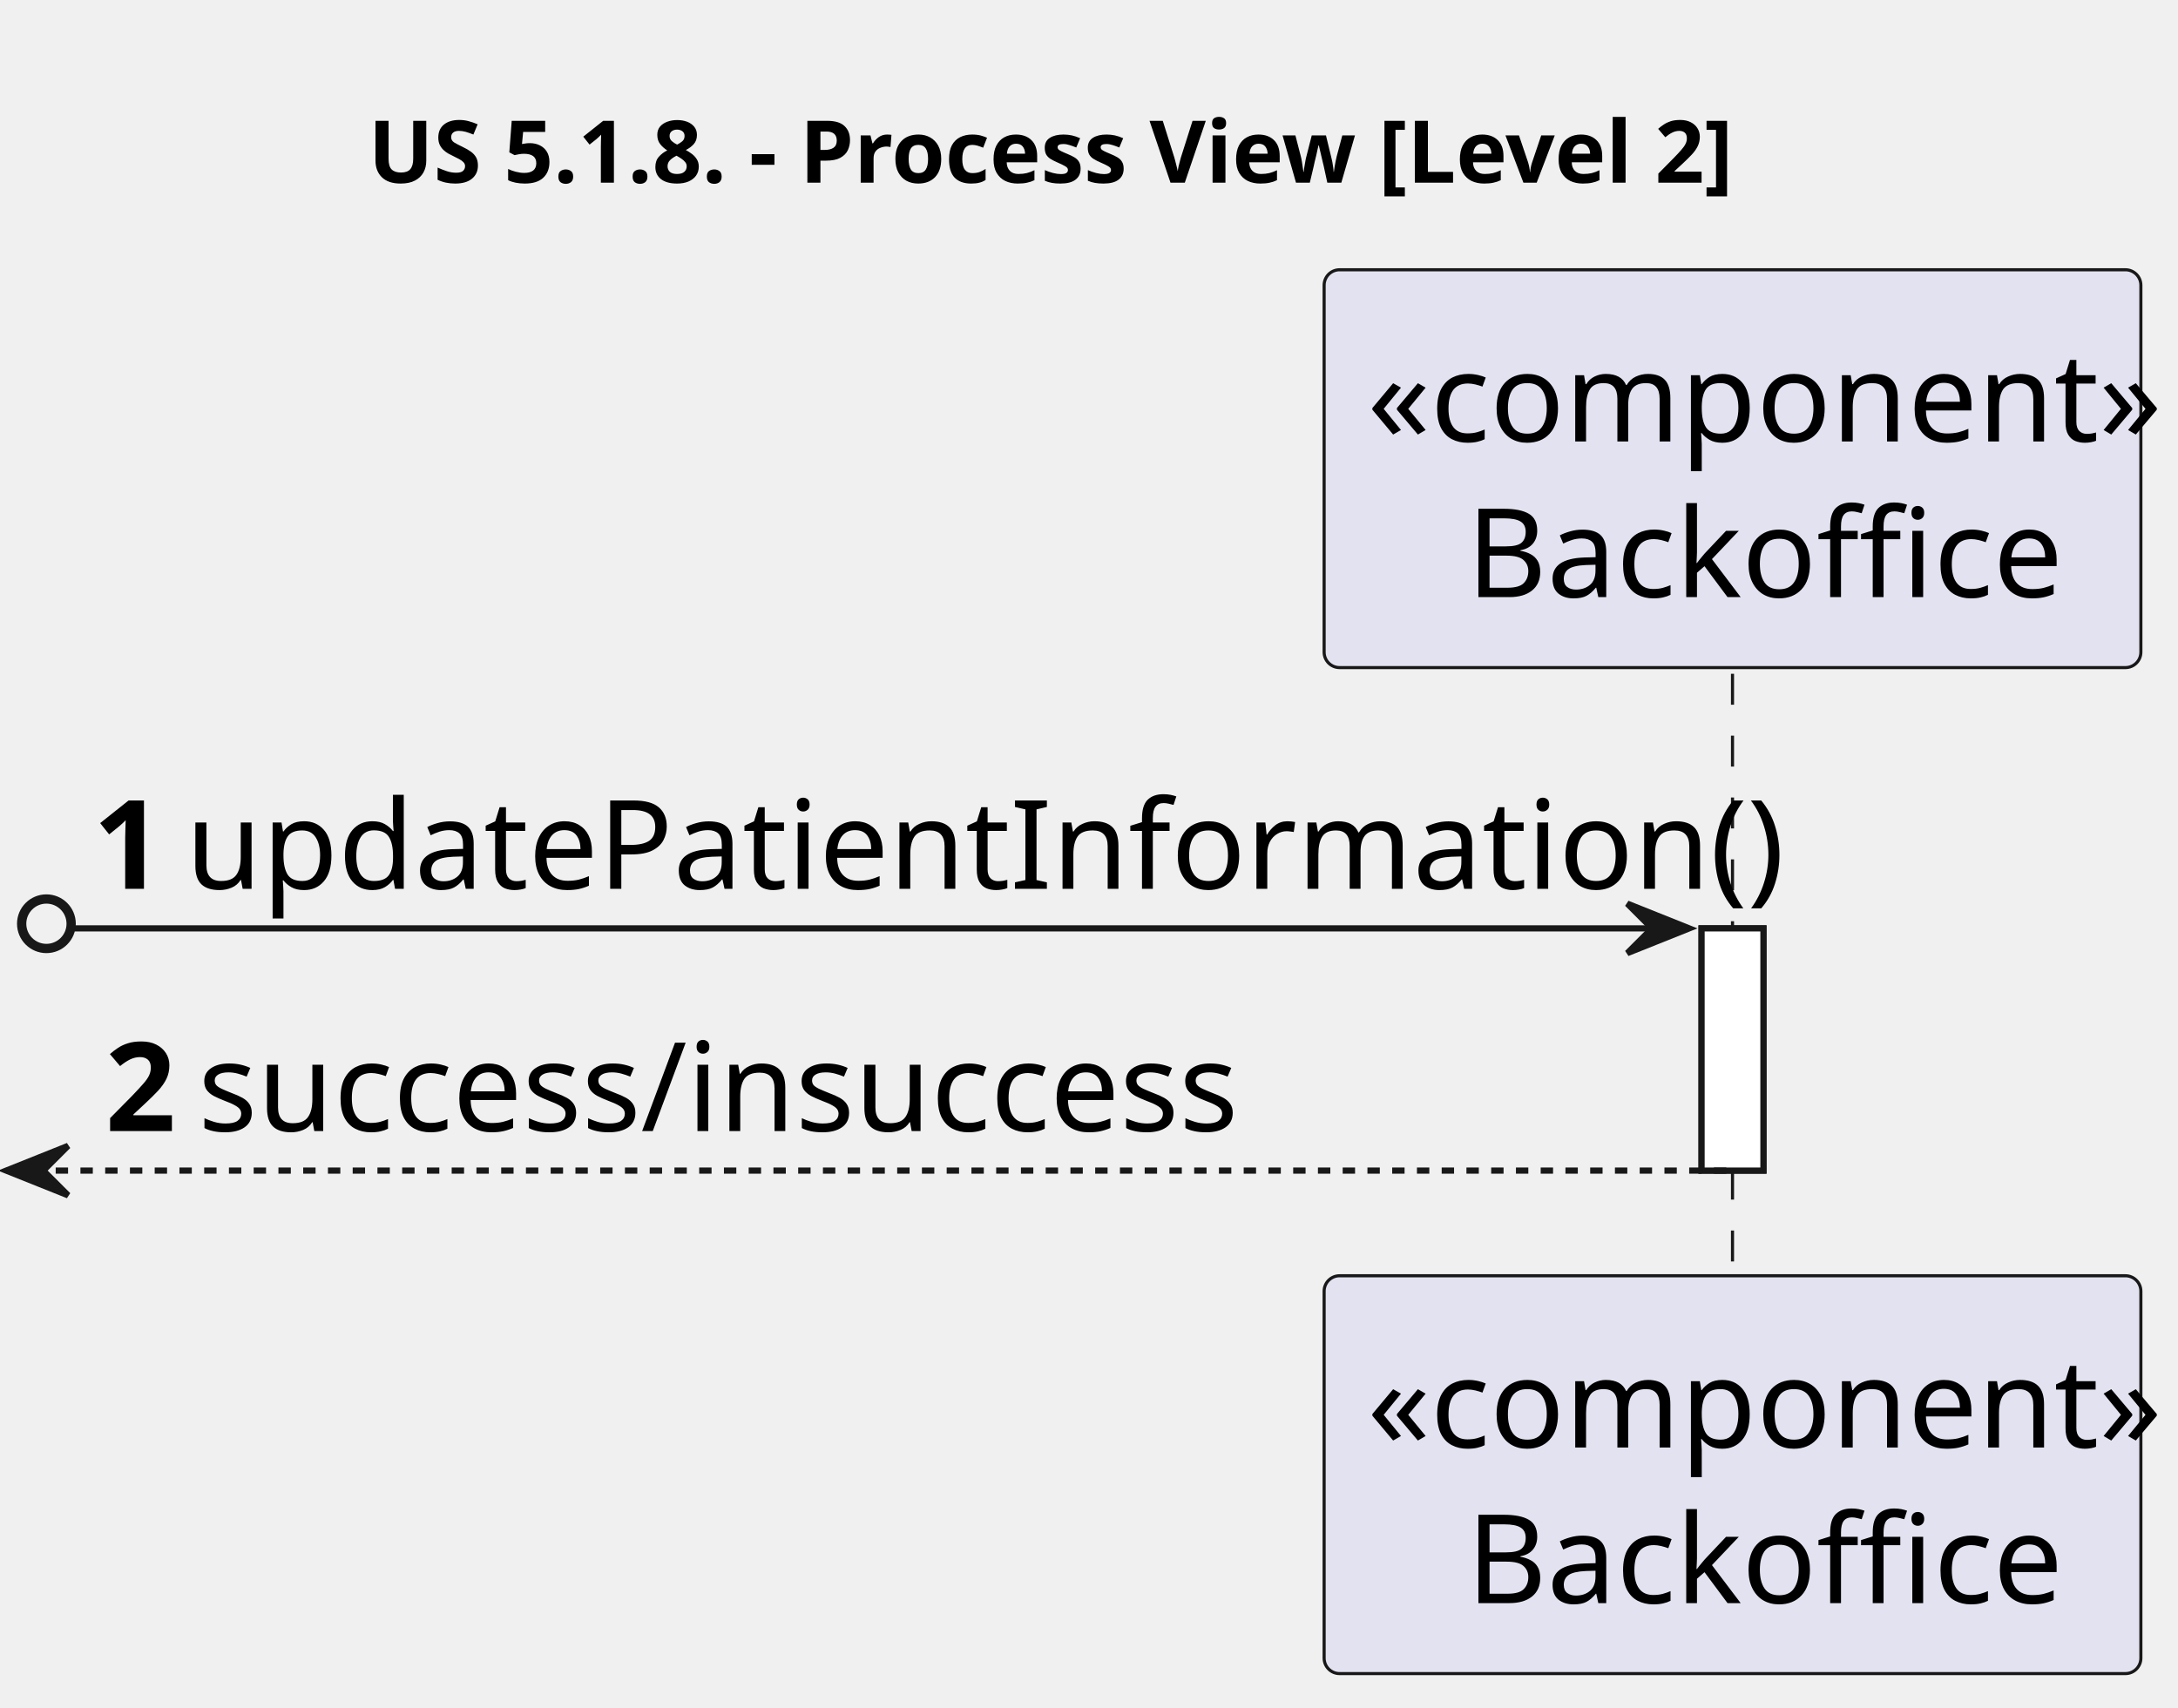
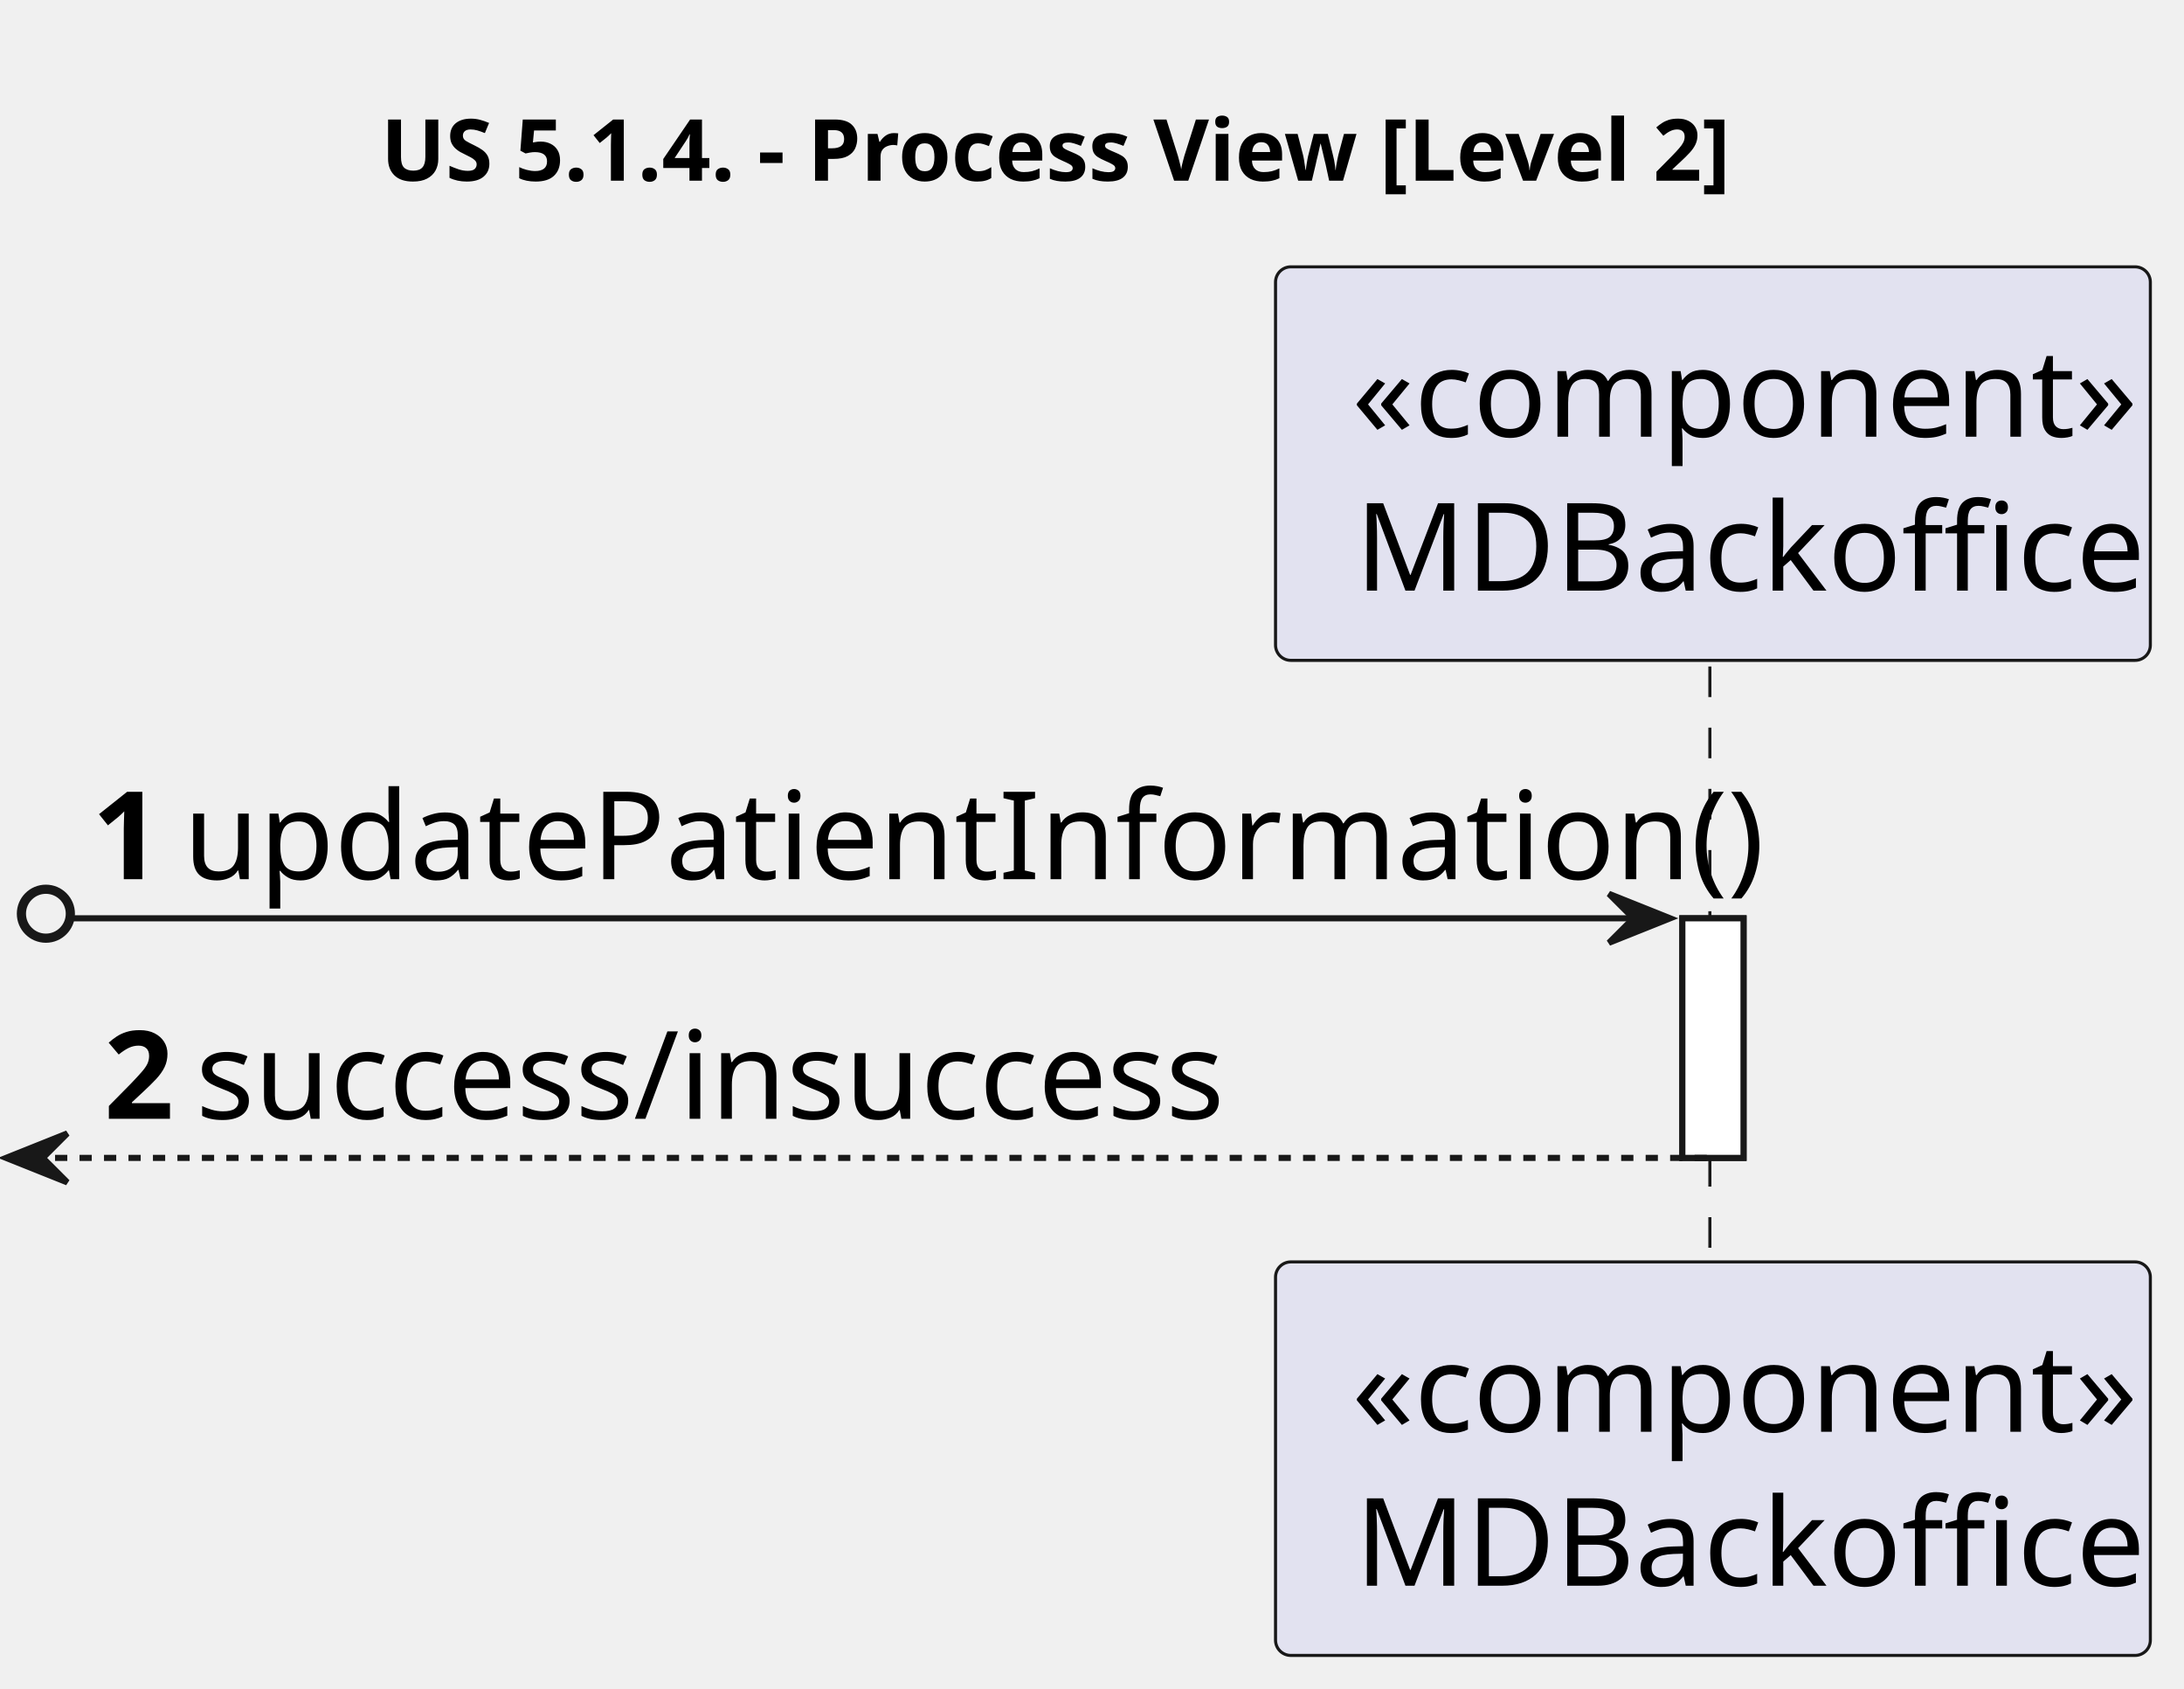
- <svg xmlns="http://www.w3.org/2000/svg" contentStyleType="text/css" height="276px" preserveAspectRatio="none" style="width:352px;height:276px;background:#FFFFFF;" version="1.1" viewBox="0 0 352 276" width="352px" zoomAndPan="magnify">
+ <svg xmlns="http://www.w3.org/2000/svg" contentStyleType="text/css" height="276px" preserveAspectRatio="none" style="width:357px;height:276px;background:#FFFFFF;" version="1.1" viewBox="0 0 357 276" width="357px" zoomAndPan="magnify">
  <defs />
  <g>
-     <text fill="#000000" font-family="sans-serif" font-size="14" font-weight="bold" lengthAdjust="spacing" textLength="231" x="59.5" y="29.533">US 5.1.8. - Process View [Level 2]</text>
+     <text fill="#000000" font-family="sans-serif" font-size="14" font-weight="bold" lengthAdjust="spacing" textLength="231" x="62.25" y="29.533">US 5.1.4. - Process View [Level 2]</text>
    <rect fill="#FFFFFF" height="39.156" style="stroke:#181818;stroke-width:1.0;" width="10" x="275" y="150.078" />
-     <line style="stroke:#181818;stroke-width:0.5;stroke-dasharray:5.0,5.0;" x1="280" x2="280" y1="108.922" y2="207.234" />
-     <rect fill="#E2E2F0" height="64.312" rx="2.5" ry="2.5" style="stroke:#181818;stroke-width:0.5;" width="132" x="214" y="43.609" />
+     <line style="stroke:#181818;stroke-width:0.5;stroke-dasharray:5.0,5.0;" x1="279.5" x2="279.5" y1="108.922" y2="207.234" />
+     <rect fill="#E2E2F0" height="64.312" rx="2.5" ry="2.5" style="stroke:#181818;stroke-width:0.5;" width="143" x="208.5" y="43.609" />
    <text fill="#000000" font-family="sans-serif" font-size="20" lengthAdjust="spacing" textLength="118" x="221" y="71.371">«component»</text>
-     <text fill="#000000" font-family="sans-serif" font-size="20" lengthAdjust="spacing" textLength="92" x="237" y="96.527">Backoffice</text>
-     <rect fill="#E2E2F0" height="64.312" rx="2.5" ry="2.5" style="stroke:#181818;stroke-width:0.5;" width="132" x="214" y="206.234" />
+     <text fill="#000000" font-family="sans-serif" font-size="20" lengthAdjust="spacing" textLength="123" x="221.5" y="96.527">MDBackoffice</text>
+     <rect fill="#E2E2F0" height="64.312" rx="2.5" ry="2.5" style="stroke:#181818;stroke-width:0.5;" width="143" x="208.5" y="206.234" />
    <text fill="#000000" font-family="sans-serif" font-size="20" lengthAdjust="spacing" textLength="118" x="221" y="233.996">«component»</text>
-     <text fill="#000000" font-family="sans-serif" font-size="20" lengthAdjust="spacing" textLength="92" x="237" y="259.152">Backoffice</text>
+     <text fill="#000000" font-family="sans-serif" font-size="20" lengthAdjust="spacing" textLength="123" x="221.5" y="259.152">MDBackoffice</text>
    <rect fill="#FFFFFF" height="39.156" style="stroke:#181818;stroke-width:1.0;" width="10" x="275" y="150.078" />
    <ellipse cx="7.5" cy="149.328" fill="none" rx="4" ry="4" style="stroke:#181818;stroke-width:1.5;" />
    <polygon fill="#181818" points="263,146.078,273,150.078,263,154.078,267,150.078" style="stroke:#181818;stroke-width:1.0;" />
    <line style="stroke:#181818;stroke-width:1.0;" x1="12" x2="269" y1="150.078" y2="150.078" />
    <text fill="#000000" font-family="sans-serif" font-size="20" font-weight="bold" lengthAdjust="spacing" textLength="11" x="15" y="143.684">1</text>
    <text fill="#000000" font-family="sans-serif" font-size="20" lengthAdjust="spacing" textLength="233" x="30" y="143.684">updatePatientInformation()</text>
    <polygon fill="#181818" points="11,185.234,1,189.234,11,193.234,7,189.234" style="stroke:#181818;stroke-width:1.0;" />
    <line style="stroke:#181818;stroke-width:1.0;stroke-dasharray:2.0,2.0;" x1="5" x2="279" y1="189.234" y2="189.234" />
    <text fill="#000000" font-family="sans-serif" font-size="20" font-weight="bold" lengthAdjust="spacing" textLength="11" x="17" y="182.84">2</text>
    <text fill="#000000" font-family="sans-serif" font-size="20" lengthAdjust="spacing" textLength="162" x="32" y="182.84">success/insuccess</text>
  </g>
</svg>
